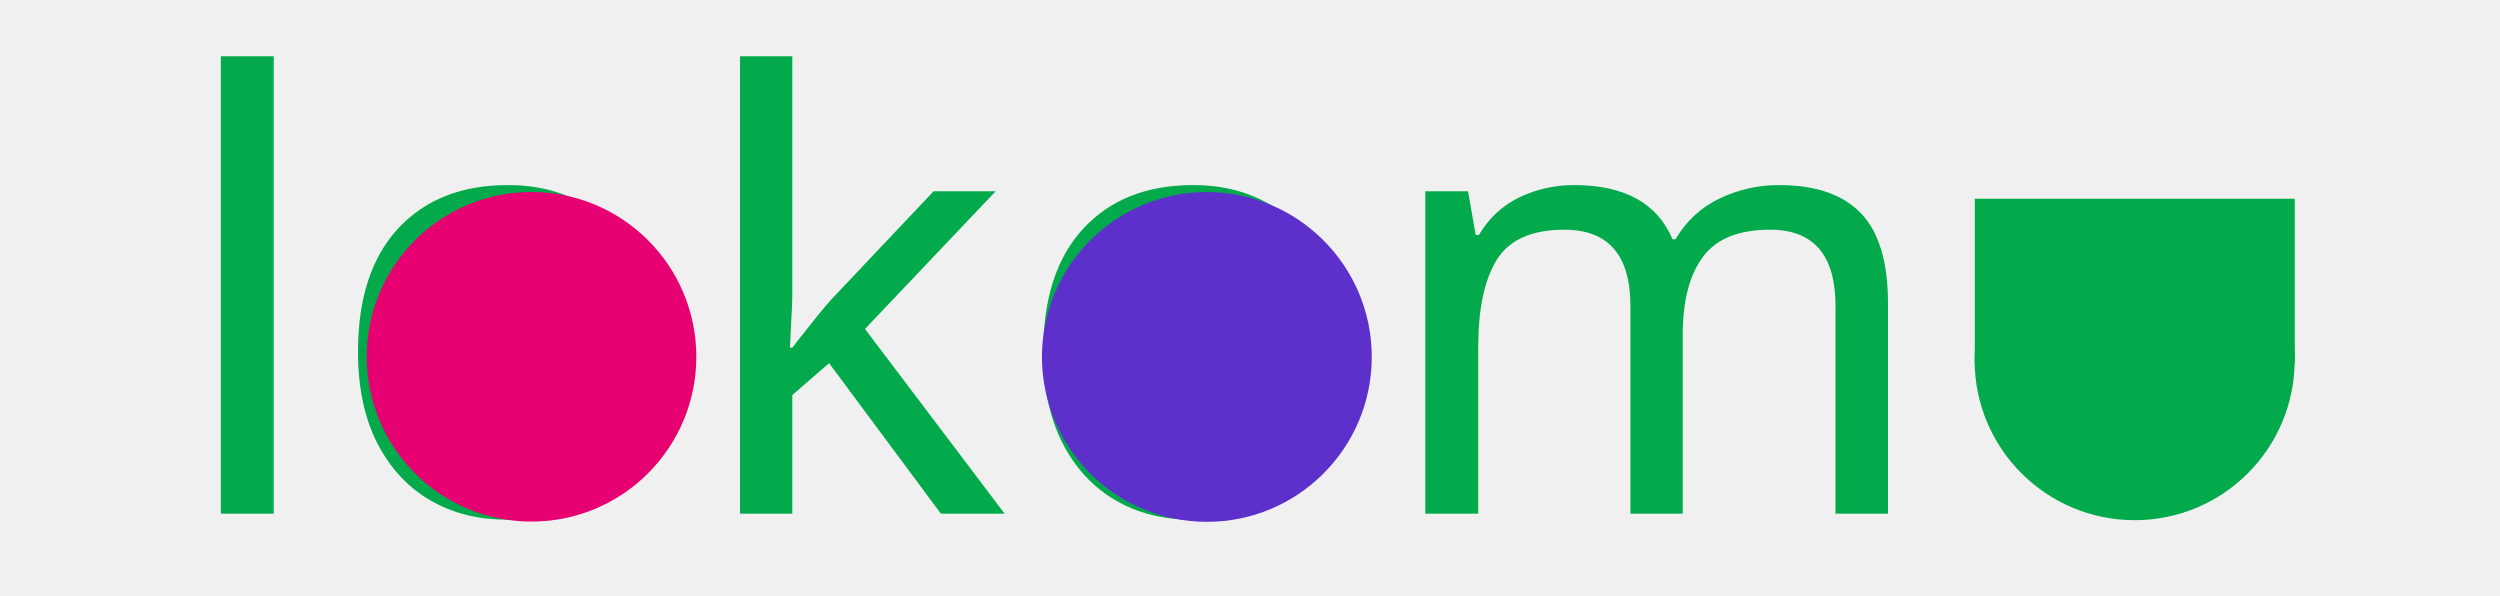
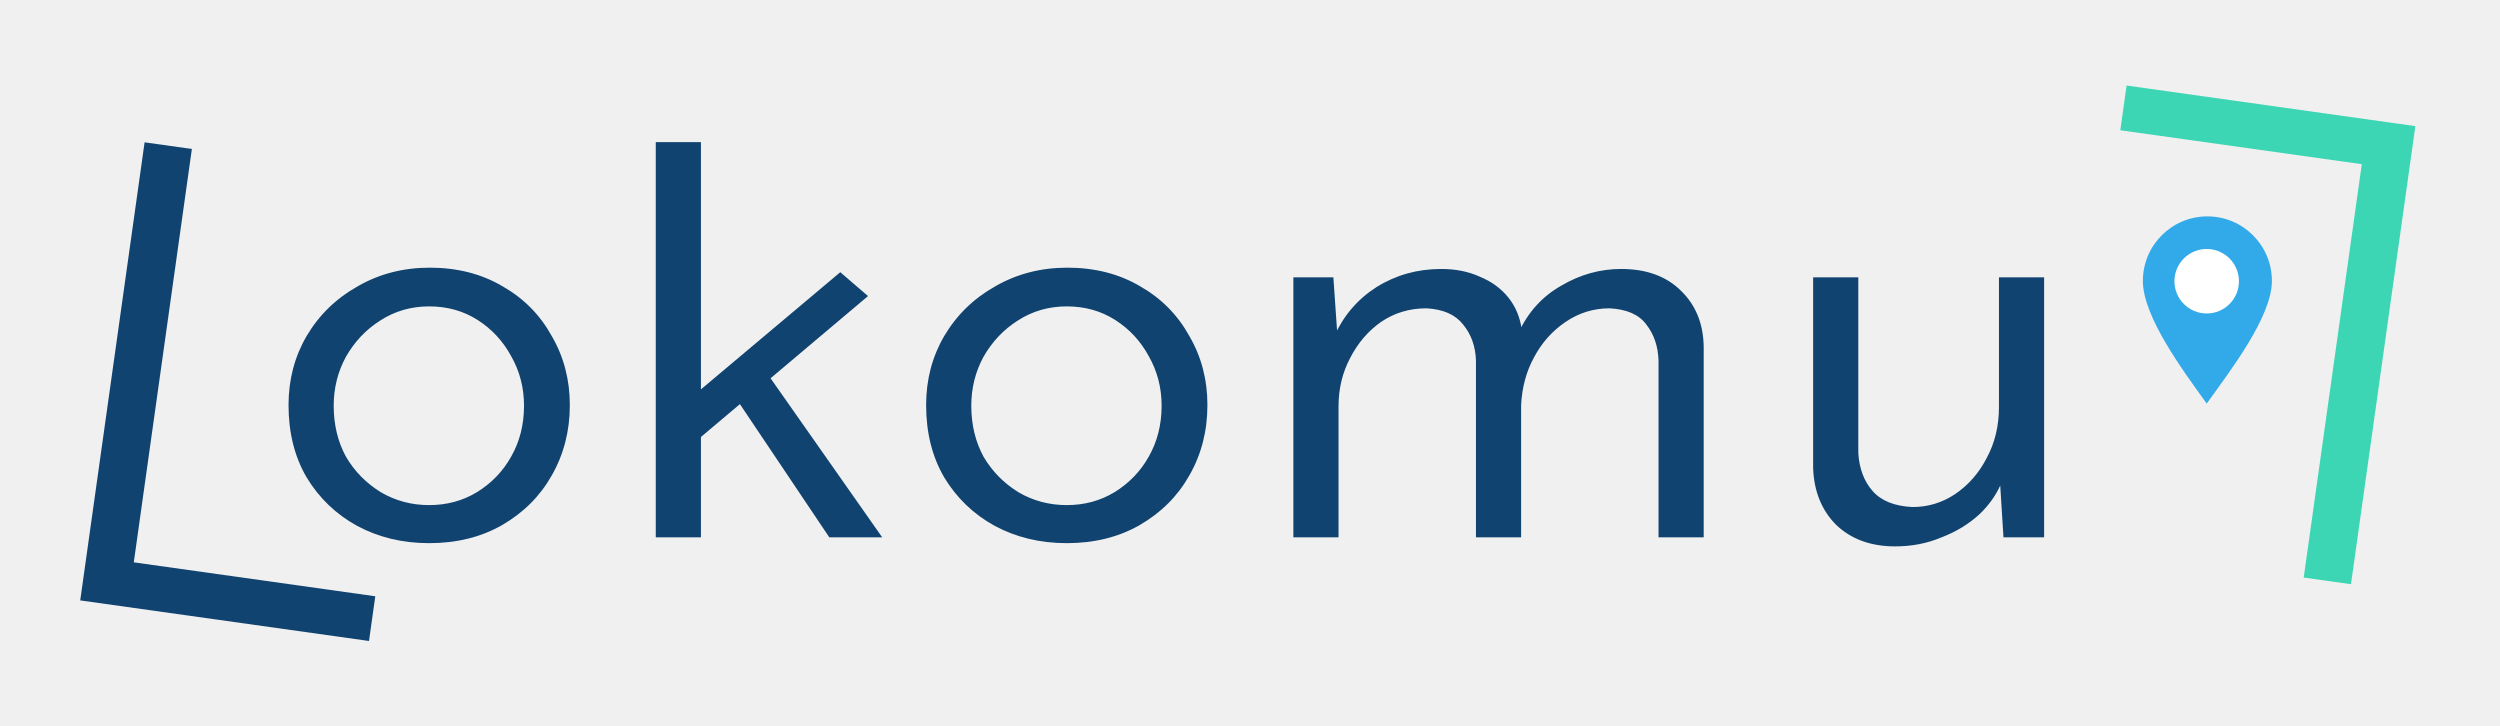
- <svg xmlns="http://www.w3.org/2000/svg" width="210mm" height="50mm" viewBox="0 0 210 50" version="1.1" id="svg1">
-   <defs id="defs1">
-     <rect x="-27.35" y="676.604" width="921.56" height="274.684" id="rect2" />
-   </defs>
-   <g id="layer1">
-     <g id="g2" transform="matrix(0.8905482,0,0,0.8905482,24.7562,-125.5223)" style="fill:#03aa4b;fill-opacity:1">
-       <rect style="font-variation-settings:'wght' 600;fill:#03aa4b;fill-opacity:1;stroke:#000000;stroke-width:0;stroke-linecap:butt;stroke-linejoin:round;stroke-dasharray:none;paint-order:fill markers stroke" id="rect1" width="26.877" height="13.835" x="165.884" y="16.696" ry="0" transform="matrix(1.122904,0,0,1.122904,-27.79883,140.9495)" />
-       <circle style="font-variation-settings:'wght' 600;fill:#03aa4b;fill-opacity:1;stroke:#000000;stroke-width:0;stroke-dasharray:none" id="path1-2-0" cx="173.549" cy="174.92" r="15.095" />
-     </g>
-     <text xml:space="preserve" transform="matrix(1.142563,0,0,1.142563,45.49652,-776.701)" id="text1" style="font-size:44.232px;font-family:Raleway;-inkscape-font-specification:'Raleway, @wght=600';font-variation-settings:'wght' 600;white-space:pre;shape-inside:url(#rect2);display:inline;fill:#03aa4b;fill-opacity:1;stroke:#000000;stroke-width:0;stroke-linecap:square;stroke-linejoin:miter;stroke-dasharray:none;paint-order:fill markers stroke">
-       <tspan x="-27.35" y="717.548" id="tspan1">lokom</tspan>
-     </text>
-   </g>
-   <circle style="font-variation-settings:'wght' 600;fill:#e70071;fill-opacity:1;stroke:#000000;stroke-width:0;stroke-dasharray:none" id="path1" cx="44.648" cy="29.97" r="13.842" />
-   <circle style="font-variation-settings:'wght' 600;fill:#5e30cb;fill-opacity:1;stroke:#000000;stroke-width:0;stroke-dasharray:none" id="path1-2" cx="101.376" cy="29.982" r="13.852" />
+ <svg xmlns="http://www.w3.org/2000/svg" width="155" height="45" viewBox="0 0 155 45" fill="none" version="1.1" id="svg4">
+   <defs id="defs4" />
+   <path d="m 17.889,25.116 c 0,-1.573 0.373,-3 1.12,-4.28 0.773,-1.307 1.827,-2.333 3.16,-3.08 1.333,-0.773 2.827,-1.16 4.48,-1.16 1.707,0 3.213,0.387 4.52,1.16 1.307,0.747 2.32,1.773 3.04,3.08 0.747,1.28 1.12,2.707 1.12,4.28 0,1.6 -0.373,3.053 -1.12,4.36 -0.72,1.28 -1.747,2.307 -3.08,3.08 -1.307,0.747 -2.813,1.12 -4.52,1.12 -1.653,0 -3.147,-0.36 -4.48,-1.08 -1.307,-0.72 -2.347,-1.72 -3.12,-3 -0.747,-1.28 -1.12,-2.773 -1.12,-4.48 z m 2.8,0.04 c 0,1.173 0.253,2.227 0.76,3.16 0.533,0.907 1.253,1.64 2.16,2.2 0.907,0.533 1.907,0.8 3,0.8 1.093,0 2.08,-0.267 2.96,-0.8 0.907,-0.56 1.613,-1.293 2.12,-2.2 0.533,-0.933 0.8,-1.987 0.8,-3.16 0,-1.12 -0.267,-2.147 -0.8,-3.08 -0.507,-0.933 -1.2,-1.68 -2.08,-2.24 -0.88,-0.56 -1.88,-0.84 -3,-0.84 -1.12,0 -2.133,0.293 -3.04,0.88 -0.88,0.56 -1.587,1.307 -2.12,2.24 -0.507,0.933 -0.76,1.947 -0.76,3.04 z m 19.969,8.16 V 8.813 l 2.8,0 V 33.316 Z m 6.6,-10.6 7.44,10.6 h -3.28 l -6.04,-9 z m -4.68,5.12 -0.28,-2.72 9.8,-8.24 1.72,1.48 z m 14.842,-2.72 c 0,-1.573 0.373,-3 1.12,-4.28 0.773,-1.307 1.827,-2.333 3.16,-3.08 1.333,-0.773 2.827,-1.16 4.48,-1.16 1.707,0 3.213,0.387 4.52,1.16 1.307,0.747 2.32,1.773 3.04,3.08 0.747,1.28 1.12,2.707 1.12,4.28 0,1.6 -0.373,3.053 -1.12,4.36 -0.72,1.28 -1.747,2.307 -3.08,3.08 -1.307,0.747 -2.813,1.12 -4.52,1.12 -1.653,0 -3.147,-0.36 -4.48,-1.08 -1.307,-0.72 -2.347,-1.72 -3.12,-3 -0.747,-1.28 -1.12,-2.773 -1.12,-4.48 z m 2.8,0.04 c 0,1.173 0.253,2.227 0.76,3.16 0.533,0.907 1.253,1.64 2.16,2.2 0.907,0.533 1.907,0.8 3,0.8 1.093,0 2.08,-0.267 2.96,-0.8 0.907,-0.56 1.613,-1.293 2.12,-2.2 0.533,-0.933 0.8,-1.987 0.8,-3.16 0,-1.12 -0.267,-2.147 -0.8,-3.08 -0.507,-0.933 -1.2,-1.68 -2.08,-2.24 -0.88,-0.56 -1.88,-0.84 -3,-0.84 -1.12,0 -2.133,0.293 -3.04,0.88 -0.88,0.56 -1.587,1.307 -2.12,2.24 -0.507,0.933 -0.76,1.947 -0.76,3.04 z m 22.449,-7.96 0.28,4.04 -0.24,-0.36 c 0.587,-1.307 1.467,-2.333 2.64,-3.08 1.2,-0.747 2.533,-1.12 4,-1.12 0.907,0 1.707,0.16 2.4,0.48 0.72,0.293 1.307,0.72 1.76,1.28 0.453,0.56 0.733,1.227 0.84,2 l -0.2,0.2 c 0.587,-1.28 1.467,-2.253 2.64,-2.92 1.173,-0.693 2.413,-1.04 3.72,-1.04 1.573,0 2.813,0.453 3.72,1.36 0.907,0.88 1.373,2.027 1.4,3.44 v 11.84 h -2.8 v -10.96 c -0.027,-0.88 -0.28,-1.627 -0.76,-2.24 -0.453,-0.613 -1.213,-0.947 -2.28,-1 -0.987,0 -1.893,0.28 -2.72,0.84 -0.827,0.56 -1.48,1.293 -1.96,2.2 -0.48,0.88 -0.747,1.867 -0.8,2.96 v 8.2 h -2.8 v -10.96 c -0.027,-0.88 -0.293,-1.627 -0.8,-2.24 -0.48,-0.613 -1.24,-0.947 -2.28,-1 -1.04,0 -1.973,0.28 -2.8,0.84 -0.8,0.56 -1.44,1.307 -1.92,2.24 -0.48,0.907 -0.72,1.907 -0.72,3 v 8.12 h -2.8 v -16.12 z m 34.826,16.68 c -1.493,0 -2.706,-0.44 -3.64,-1.32 -0.906,-0.907 -1.386,-2.08 -1.44,-3.52 v -11.84 h 2.8 v 10.88 c 0.054,0.96 0.347,1.747 0.88,2.36 0.534,0.613 1.36,0.947 2.48,1 0.96,0 1.84,-0.267 2.64,-0.8 0.827,-0.56 1.48,-1.307 1.96,-2.24 0.507,-0.933 0.76,-1.987 0.76,-3.16 v -8.04 h 2.8 v 16.12 h -2.52 l -0.28,-4.48 0.24,0.88 c -0.293,0.8 -0.773,1.52 -1.44,2.16 -0.666,0.613 -1.453,1.093 -2.36,1.44 -0.88,0.373 -1.84,0.56 -2.88,0.56 z" fill="#104370" id="path1" />
+   <path d="M8.965 8.824L11.896 9.236L8.295 34.864L23.268 36.969L22.878 39.741L4.974 37.225L8.965 8.824Z" fill="#104370" id="path2" />
+   <path d="M145.761 36.221L142.83 35.809L146.431 10.18L131.459 8.076L131.848 5.303L149.752 7.82L145.761 36.221Z" fill="#3CD6B4" id="path3" />
+   <path d="M136.816 25.022C135.315 22.936 132.858 19.625 132.858 17.416C132.858 15.207 134.649 13.416 136.858 13.416C139.067 13.416 140.858 15.207 140.858 17.416C140.858 19.625 138.315 22.936 136.816 25.022Z" fill="#32A9E9" id="path4" />
+   <circle cx="136.815" cy="17.436" r="2" fill="white" id="circle4" />
</svg>
